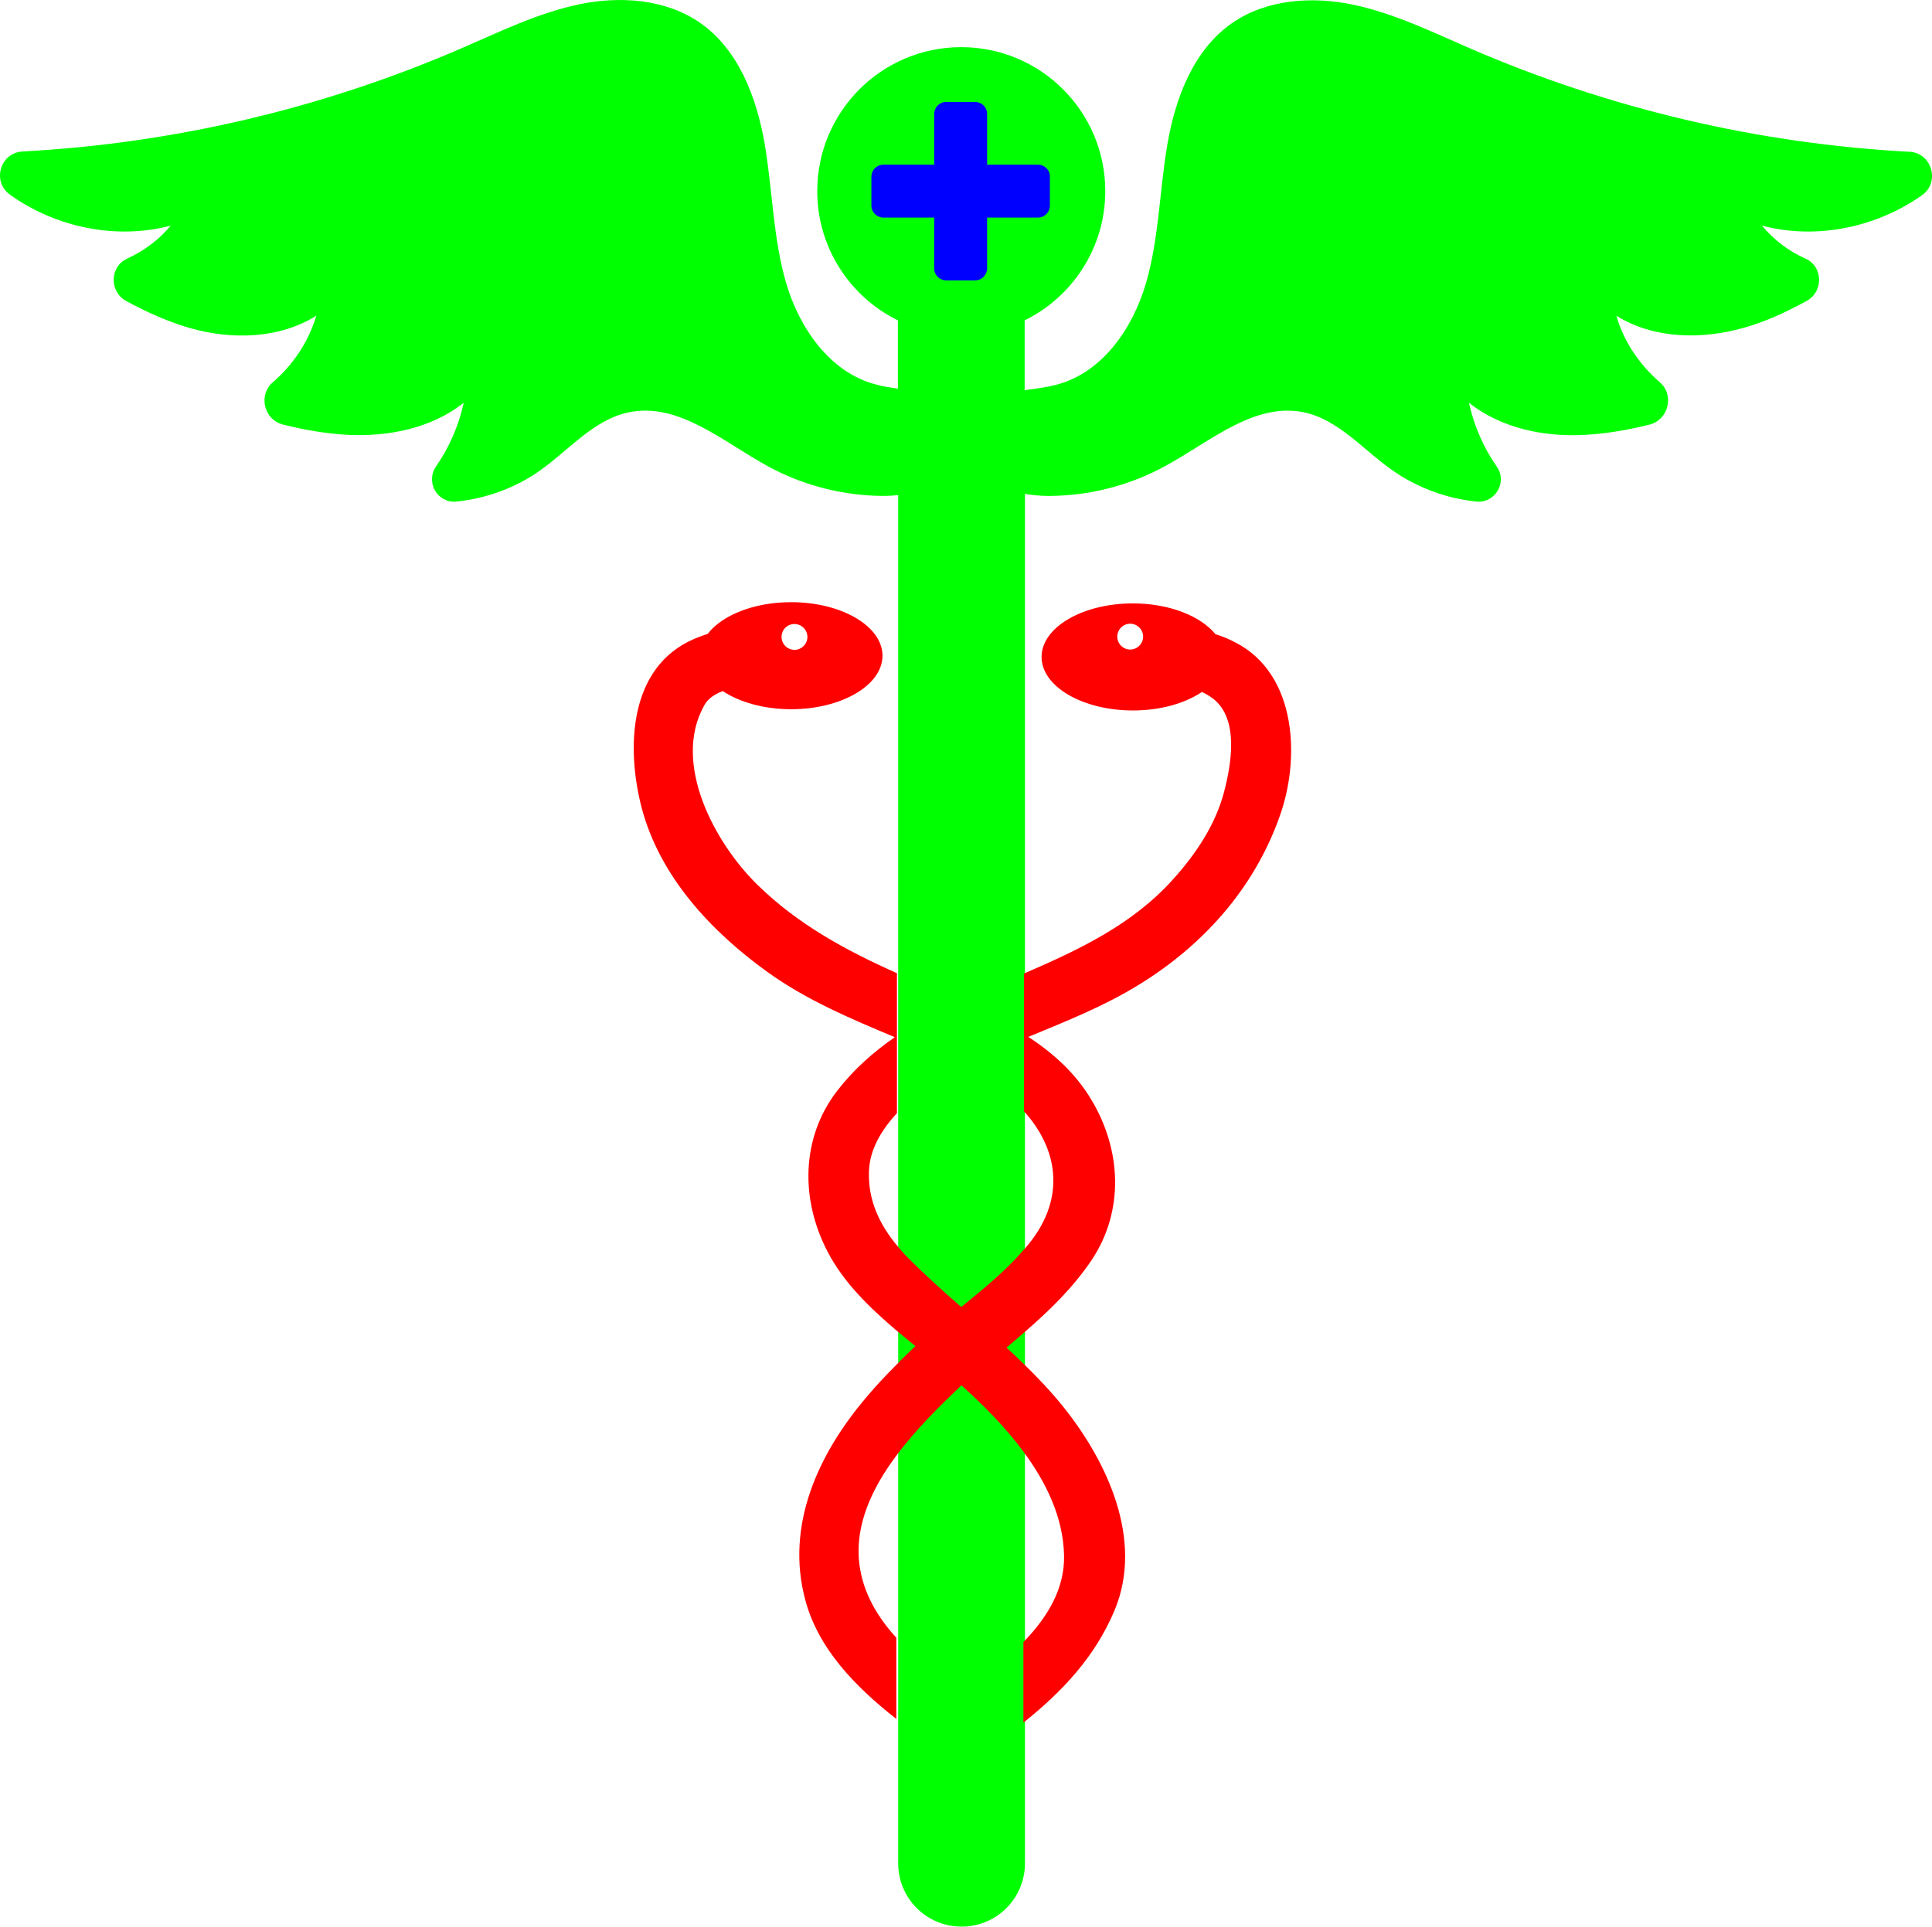
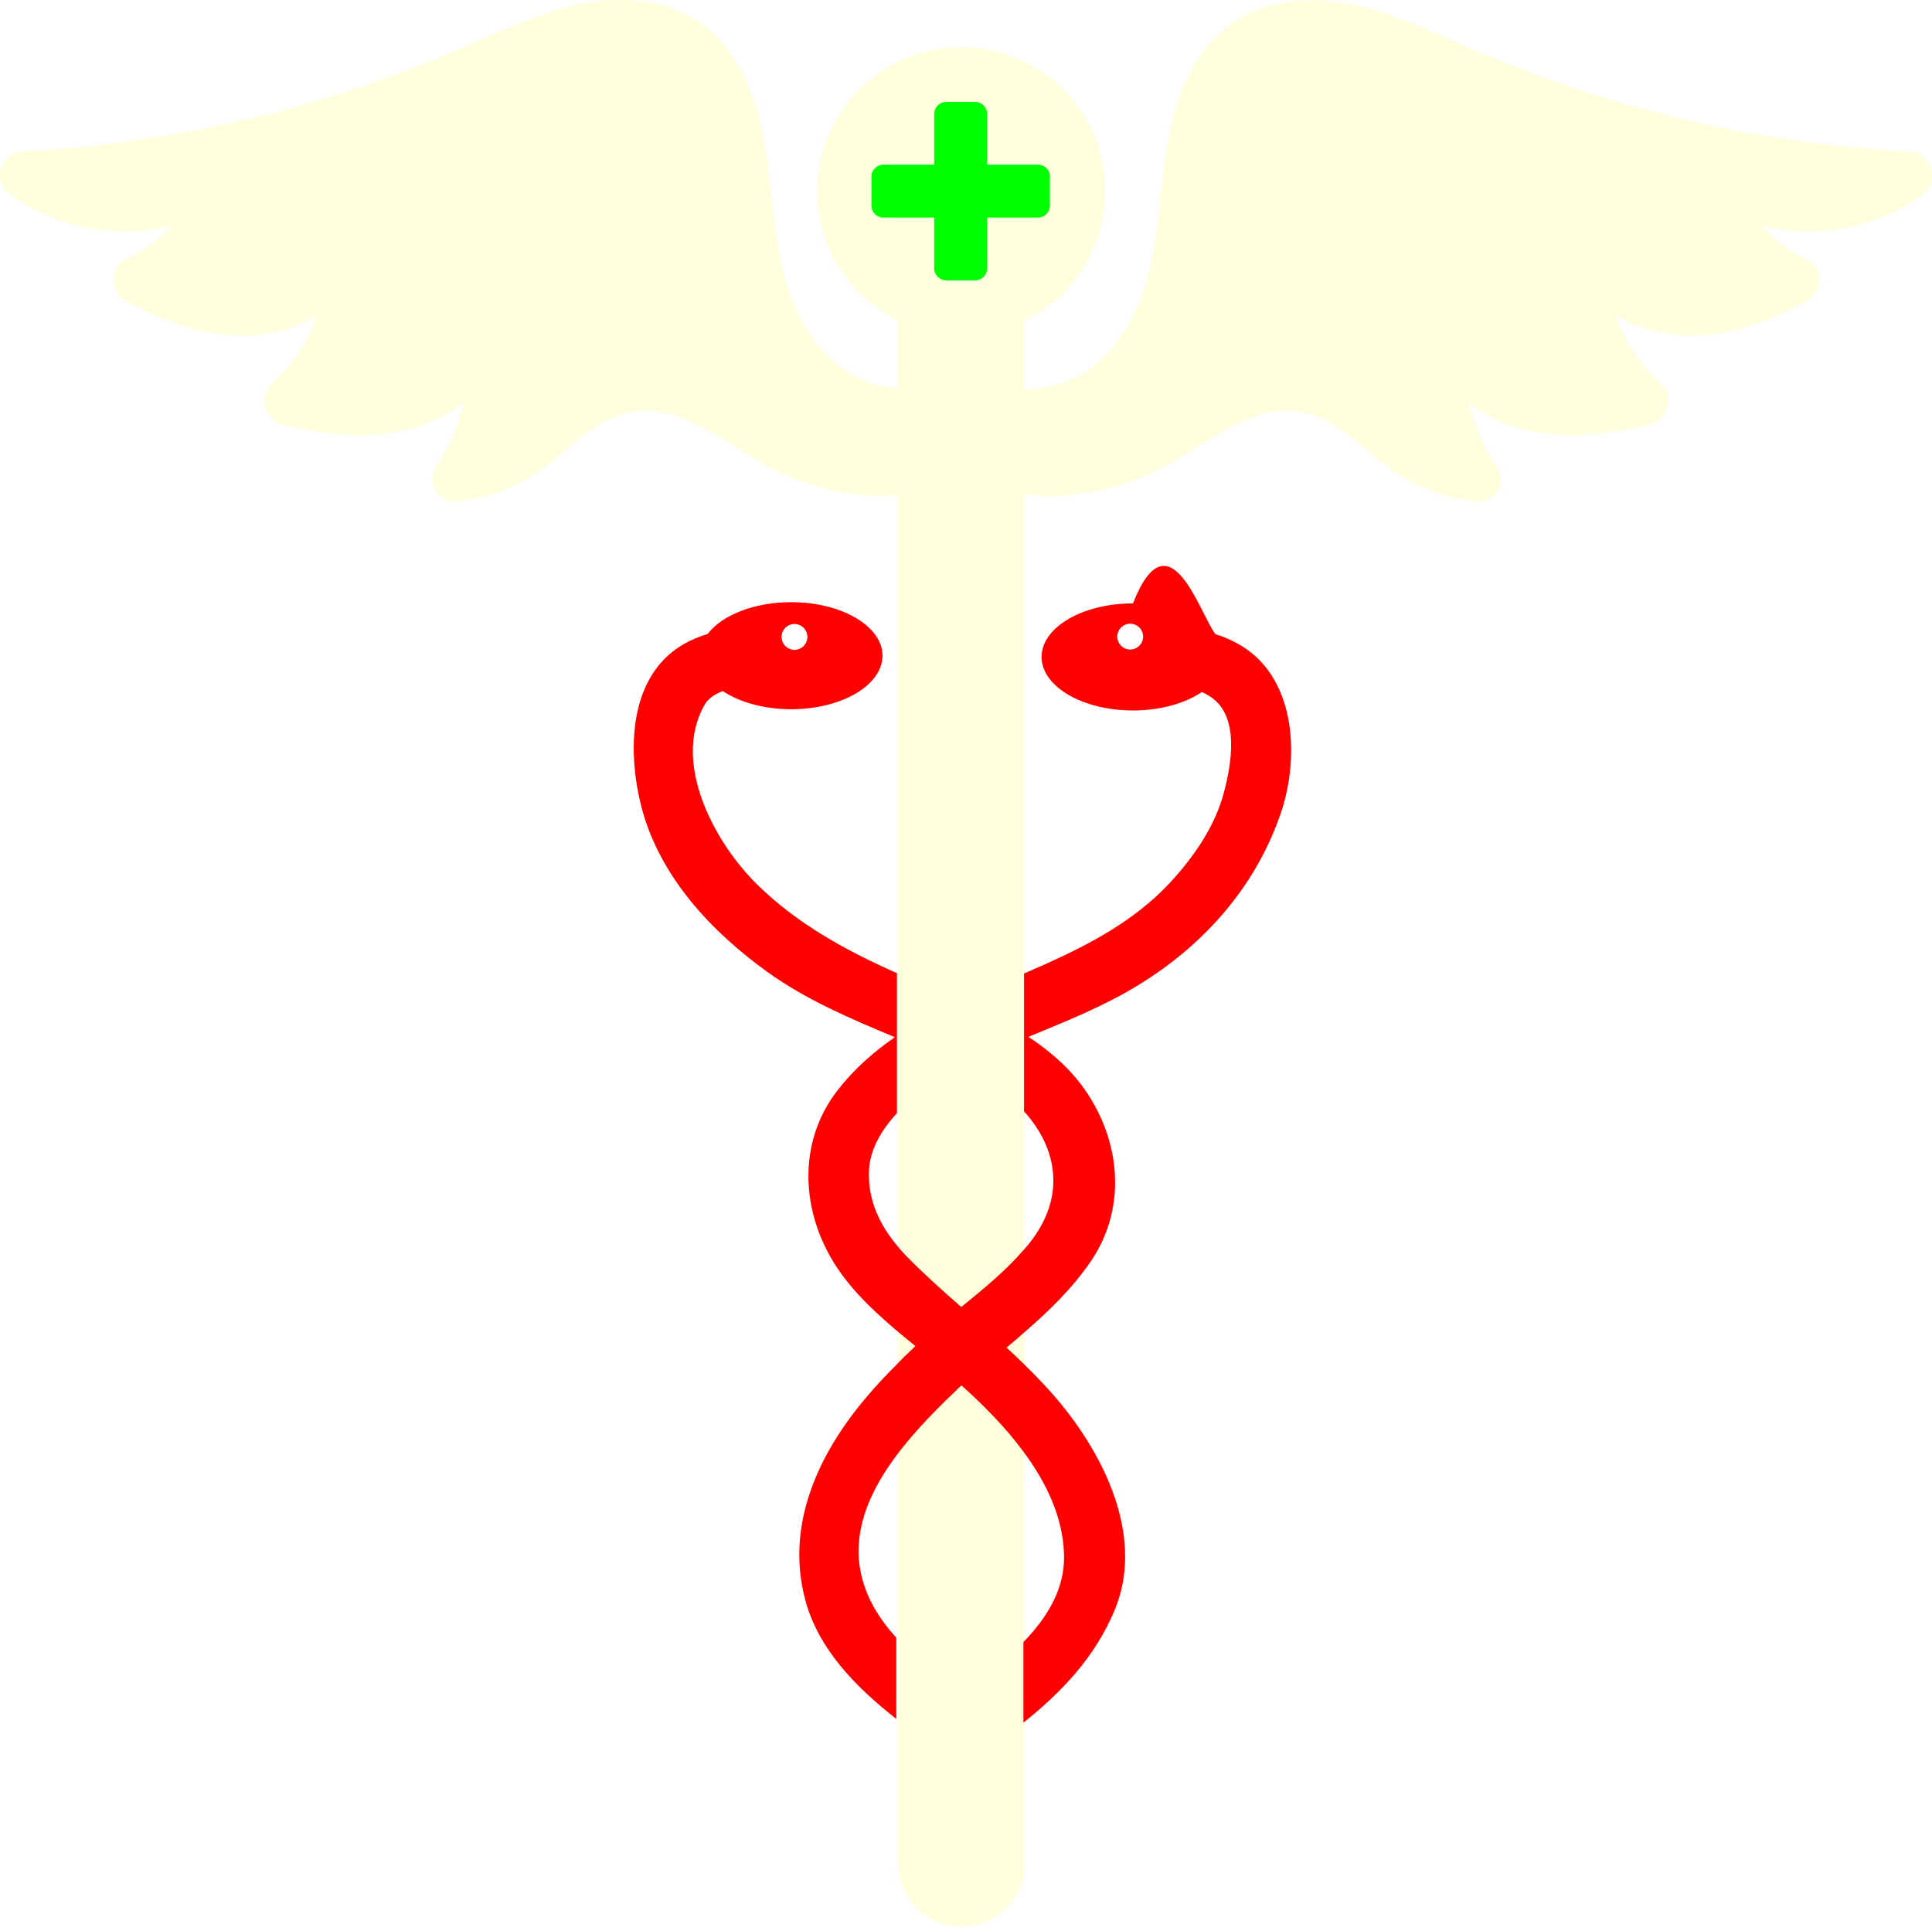
<svg xmlns="http://www.w3.org/2000/svg" version="1.1" xml:space="preserve" x="0px" y="0px" viewBox="166.51 240.07 627.86 626.23" enable-background="new 0 0 2272 1872">
  <g id="Layer_1">
-     <path name="fullCross" fill="#00ff00" d="M787,289.4c-49-2.6-97.5-14-142.5-33.5c-12.5-5.4-24.9-11.5-38.2-14.3c-13.3-2.8-28.1-1.8-39.3,5.9      c-12.6,8.7-18.5,24.3-21.1,39.4c-2.6,15.1-2.7,30.6-7,45.3c-4.3,14.7-14.2,29-29,32.9c-3.3,0.9-6.9,1.3-10.4,1.8v-22.7      c15.5-7.6,26.2-23.6,26.2-42c0-25.9-21-46.8-46.8-46.8c-25.9,0-46.8,21-46.8,46.8c0,18.4,10.7,34.4,26.2,42v22.2      c-2.5-0.4-5-0.7-7.3-1.4c-14.8-3.9-24.7-18.3-29-32.9c-4.3-14.7-4.4-30.2-7-45.3c-2.6-15.1-8.5-30.7-21.1-39.4      c-11.2-7.7-26-8.7-39.3-5.9c-13.3,2.8-25.7,8.9-38.2,14.3c-45,19.5-93.5,30.9-142.5,33.5c-7.4,0.4-10.1,9.8-4.1,14.1      c14.9,10.6,34.5,14.7,52.2,10c-3.8,4.6-8.7,8.2-14.1,10.7c-5.8,2.6-5.9,10.8-0.4,13.8c6.6,3.6,13.5,6.7,20.7,8.8      c13.7,3.9,29.1,3.5,41.1-4c-2.5,8.4-7.5,15.9-14.1,21.6c-4.9,4.2-2.9,12.3,3.4,13.8c6.8,1.7,13.7,2.9,20.7,3.3      c13.4,0.7,27.4-2.1,37.9-10.4c-1.6,7.4-4.7,14.5-9,20.7c-3.5,5.1,0.5,12,6.6,11.4c9.7-1,19.2-4.4,27.2-10.1      c9.5-6.7,17.4-16.5,28.8-18.9c16.2-3.4,30.6,9.5,45.2,17.5c10.6,5.8,22.6,9.1,34.7,9.6c2.5,0.1,5.1,0.1,7.7-0.2v201.3v42.9V673      v11.2v29.4v59.3v26.4v17.1v29.3c0,11.4,9.2,20.6,20.6,20.6c11.4,0,20.6-9.2,20.6-20.6v-29.5V800v-25.8v-61.9v-28.9v-10.1v-26.9      v-44.9V400.6c3.5,0.6,7.2,0.8,10.8,0.6c12.1-0.5,24.1-3.8,34.7-9.6c14.6-7.9,29-20.9,45.2-17.5c11.3,2.4,19.3,12.3,28.8,18.9      c8,5.6,17.5,9.1,27.2,10.1c6.2,0.6,10.2-6.4,6.6-11.4c-4.3-6.2-7.4-13.3-9-20.7c10.5,8.3,24.5,11.2,37.9,10.4      c7-0.4,13.9-1.6,20.7-3.3c6.2-1.5,8.3-9.6,3.4-13.8c-6.6-5.7-11.7-13.2-14.1-21.6c12,7.5,27.5,7.8,41.1,4      c7.3-2,14.1-5.2,20.7-8.8c5.6-3,5.4-11.3-0.4-13.8c-5.4-2.4-10.3-6.1-14.1-10.7c17.7,4.7,37.3,0.6,52.2-10      C797,299.2,794.3,289.7,787,289.4z" />
-     <path name="2Snakes" fill="#ff0000" d="M568,448.9c-2.1-1.1-4.2-2-6.5-2.7c-4.8-5.9-15-10-26.8-10c-16.4,0-29.7,7.8-29.7,17.4      c0,9.6,13.3,17.4,29.7,17.4c8.9,0,16.9-2.3,22.4-6c1.4,0.6,2.6,1.4,3.7,2.2c8.5,6.7,5.8,21.5,3.5,30.3      c-2.8,10.7-9.2,20.2-16.5,28.3c-13.2,14.8-30.7,23-48.5,30.7v44.8c10.8,11.9,13.8,27.8,1.7,42.9c-0.6,0.7-1.1,1.4-1.7,2      c-6,7-13.3,12.9-20.4,18.7c-6.1-5.3-12.1-10.7-17.8-16.5c-1.1-1.1-2.1-2.3-3.1-3.5c-5.7-6.9-9.4-14.7-9.1-24      c0.2-7.2,4.1-13.6,9.1-19v-45.5c-16.4-7.3-32.1-15.8-45.2-28.6c-13.8-13.4-28.1-39.5-17.4-58.5c1.2-2.2,3.4-3.6,6-4.6      c5.4,3.6,13.4,5.9,22.2,5.9c16.4,0,29.7-7.8,29.7-17.4c0-9.6-13.3-17.4-29.7-17.4c-12,0-22.4,4.2-27.1,10.3      c-1.5,0.5-2.9,1-4.3,1.6c-21.4,9.1-22.2,35.4-17.2,54.8c5.9,22.5,22.6,40.3,40.9,53.5c12.8,9.2,27.1,15.2,41.4,21.2      c-6.9,4.8-13.3,10.4-18.7,17.4c-11.9,15.4-11.9,35.5-3.2,52.2c5.2,10.1,13.6,18.2,22.4,25.7c2,1.7,4.1,3.4,6.2,5.1      c-2.1,2-4.2,4-6.2,6.1c-3.4,3.4-6.7,6.9-9.8,10.6c-15.6,18.4-26.3,41.5-19.8,65.8c4.3,16.1,16.5,28.4,29.6,38.7v-26.4      c-6.2-6.8-10.8-14.6-12-23.8c-1.6-12.8,4.1-24.8,12-35.4c6.4-8.6,14.3-16.3,21-22.7c0.1,0,0.1-0.1,0.2-0.1      c7,6.3,14.2,13.5,20.1,21.5c7.4,10,12.9,21.3,13.2,33.6c0.3,11-5.5,20.4-13.2,28.3V800c12.5-10,23.3-21.3,29.7-36.7      c9.4-22.8-2.5-48.2-16.7-65.9c-4-5-8.4-9.6-12.9-14c-1.9-1.8-3.7-3.6-5.6-5.3c1.9-1.6,3.8-3.2,5.6-4.8      c8.2-7.1,15.9-14.5,22.1-23.7c10.7-16.1,9.6-36-0.2-52.2c-5.1-8.5-12.3-15-20.4-20.3c12.3-5.1,24.7-10,36-17      c20.8-12.8,37.2-31.1,45.5-54.2C589.2,487,588.1,459.2,568,448.9z M533.8,451.2c-2.3,0-4.2-1.9-4.2-4.2c0-2.3,1.9-4.2,4.2-4.2      c2.3,0,4.2,1.9,4.2,4.2C538,449.3,536.1,451.2,533.8,451.2z M424.7,442.9c2.3,0,4.2,1.9,4.2,4.2c0,2.3-1.9,4.2-4.2,4.2      c-2.3,0-4.2-1.9-4.2-4.2C420.5,444.7,422.4,442.9,424.7,442.9z" />
+     <path name="fullCross" fill="#ffd" d="M787,289.4c-49-2.6-97.5-14-142.5-33.5c-12.5-5.4-24.9-11.5-38.2-14.3c-13.3-2.8-28.1-1.8-39.3,5.9      c-12.6,8.7-18.5,24.3-21.1,39.4c-2.6,15.1-2.7,30.6-7,45.3c-4.3,14.7-14.2,29-29,32.9c-3.3,0.9-6.9,1.3-10.4,1.8v-22.7      c15.5-7.6,26.2-23.6,26.2-42c0-25.9-21-46.8-46.8-46.8c-25.9,0-46.8,21-46.8,46.8c0,18.4,10.7,34.4,26.2,42v22.2      c-2.5-0.4-5-0.7-7.3-1.4c-14.8-3.9-24.7-18.3-29-32.9c-4.3-14.7-4.4-30.2-7-45.3c-2.6-15.1-8.5-30.7-21.1-39.4      c-11.2-7.7-26-8.7-39.3-5.9c-13.3,2.8-25.7,8.9-38.2,14.3c-45,19.5-93.5,30.9-142.5,33.5c-7.4,0.4-10.1,9.8-4.1,14.1      c14.9,10.6,34.5,14.7,52.2,10c-3.8,4.6-8.7,8.2-14.1,10.7c-5.8,2.6-5.9,10.8-0.4,13.8c6.6,3.6,13.5,6.7,20.7,8.8      c13.7,3.9,29.1,3.5,41.1-4c-2.5,8.4-7.5,15.9-14.1,21.6c-4.9,4.2-2.9,12.3,3.4,13.8c6.8,1.7,13.7,2.9,20.7,3.3      c13.4,0.7,27.4-2.1,37.9-10.4c-1.6,7.4-4.7,14.5-9,20.7c-3.5,5.1,0.5,12,6.6,11.4c9.7-1,19.2-4.4,27.2-10.1      c9.5-6.7,17.4-16.5,28.8-18.9c16.2-3.4,30.6,9.5,45.2,17.5c10.6,5.8,22.6,9.1,34.7,9.6c2.5,0.1,5.1,0.1,7.7-0.2v201.3v42.9V673      v11.2v29.4v59.3v26.4v17.1v29.3c0,11.4,9.2,20.6,20.6,20.6c11.4,0,20.6-9.2,20.6-20.6v-29.5V800v-25.8v-61.9v-28.9v-10.1v-26.9      v-44.9V400.6c3.5,0.6,7.2,0.8,10.8,0.6c12.1-0.5,24.1-3.8,34.7-9.6c14.6-7.9,29-20.9,45.2-17.5c11.3,2.4,19.3,12.3,28.8,18.9      c8,5.6,17.5,9.1,27.2,10.1c6.2,0.6,10.2-6.4,6.6-11.4c-4.3-6.2-7.4-13.3-9-20.7c10.5,8.3,24.5,11.2,37.9,10.4      c7-0.4,13.9-1.6,20.7-3.3c6.2-1.5,8.3-9.6,3.4-13.8c-6.6-5.7-11.7-13.2-14.1-21.6c12,7.5,27.5,7.8,41.1,4      c7.3-2,14.1-5.2,20.7-8.8c5.6-3,5.4-11.3-0.4-13.8c-5.4-2.4-10.3-6.1-14.1-10.7c17.7,4.7,37.3,0.6,52.2-10      C797,299.2,794.3,289.7,787,289.4z" />
+     <path name="2Snakes" fill="#ff0000" d="M568,448.9c-2.1-1.1-4.2-2-6.5-2.7c-4.8-5.9-15-40-26.8-10c-16.4,0-29.7,7.8-29.7,17.4      c0,9.6,13.3,17.4,29.7,17.4c8.9,0,16.9-2.3,22.4-6c1.4,0.6,2.6,1.4,3.7,2.2c8.5,6.7,5.8,21.5,3.5,30.3      c-2.8,10.7-9.2,20.2-16.5,28.3c-13.2,14.8-30.7,23-48.5,30.7v44.8c10.8,11.9,13.8,27.8,1.7,42.9c-0.6,0.7-1.1,1.4-1.7,2      c-6,7-13.3,12.9-20.4,18.7c-6.1-5.3-12.1-10.7-17.8-16.5c-1.1-1.1-2.1-2.3-3.1-3.5c-5.7-6.9-9.4-14.7-9.1-24      c0.2-7.2,4.1-13.6,9.1-19v-45.5c-16.4-7.3-32.1-15.8-45.2-28.6c-13.8-13.4-28.1-39.5-17.4-58.5c1.2-2.2,3.4-3.6,6-4.6      c5.4,3.6,13.4,5.9,22.2,5.9c16.4,0,29.7-7.8,29.7-17.4c0-9.6-13.3-17.4-29.7-17.4c-12,0-22.4,4.2-27.1,10.3      c-1.5,0.5-2.9,1-4.3,1.6c-21.4,9.1-22.2,35.4-17.2,54.8c5.9,22.5,22.6,40.3,40.9,53.5c12.8,9.2,27.1,15.2,41.4,21.2      c-6.9,4.8-13.3,10.4-18.7,17.4c-11.9,15.4-11.9,35.5-3.2,52.2c5.2,10.1,13.6,18.2,22.4,25.7c2,1.7,4.1,3.4,6.2,5.1      c-2.1,2-4.2,4-6.2,6.1c-3.4,3.4-6.7,6.9-9.8,10.6c-15.6,18.4-26.3,41.5-19.8,65.8c4.3,16.1,16.5,28.4,29.6,38.7v-26.4      c-6.2-6.8-10.8-14.6-12-23.8c-1.6-12.8,4.1-24.8,12-35.4c6.4-8.6,14.3-16.3,21-22.7c0.1,0,0.1-0.1,0.2-0.1      c7,6.3,14.2,13.5,20.1,21.5c7.4,10,12.9,21.3,13.2,33.6c0.3,11-5.5,20.4-13.2,28.3V800c12.5-10,23.3-21.3,29.7-36.7      c9.4-22.8-2.5-48.2-16.7-65.9c-4-5-8.4-9.6-12.9-14c-1.9-1.8-3.7-3.6-5.6-5.3c1.9-1.6,3.8-3.2,5.6-4.8      c8.2-7.1,15.9-14.5,22.1-23.7c10.7-16.1,9.6-36-0.2-52.2c-5.1-8.5-12.3-15-20.4-20.3c12.3-5.1,24.7-10,36-17      c20.8-12.8,37.2-31.1,45.5-54.2C589.2,487,588.1,459.2,568,448.9z M533.8,451.2c-2.3,0-4.2-1.9-4.2-4.2c0-2.3,1.9-4.2,4.2-4.2      c2.3,0,4.2,1.9,4.2,4.2C538,449.3,536.1,451.2,533.8,451.2z M424.7,442.9c2.3,0,4.2,1.9,4.2,4.2c0,2.3-1.9,4.2-4.2,4.2      c-2.3,0-4.2-1.9-4.2-4.2C420.5,444.7,422.4,442.9,424.7,442.9z" />
  </g>
-   <path name="topCross" fill="#0000ff" d="M503.8,293.6h-16.5v-16.5c0-2.2-1.8-3.9-3.9-3.9h-9.4c-2.2,0-3.9,1.8-3.9,3.9v16.5h-16.5     c-2.2,0-3.9,1.8-3.9,3.9v9.4c0,2.2,1.8,3.9,3.9,3.9h16.5v16.5c0,2.2,1.8,3.9,3.9,3.9h9.4c2.2,0,3.9-1.8,3.9-3.9v-16.5h16.5     c2.2,0,3.9-1.8,3.9-3.9v-9.4C507.8,295.4,506,293.6,503.8,293.6z" />
+   <path name="topCross" fill="#00ff00" d="M503.8,293.6h-16.5v-16.5c0-2.2-1.8-3.9-3.9-3.9h-9.4c-2.2,0-3.9,1.8-3.9,3.9v16.5h-16.5     c-2.2,0-3.9,1.8-3.9,3.9v9.4c0,2.2,1.8,3.9,3.9,3.9h16.5v16.5c0,2.2,1.8,3.9,3.9,3.9h9.4c2.2,0,3.9-1.8,3.9-3.9v-16.5h16.5     c2.2,0,3.9-1.8,3.9-3.9v-9.4C507.8,295.4,506,293.6,503.8,293.6z" />
</svg>
